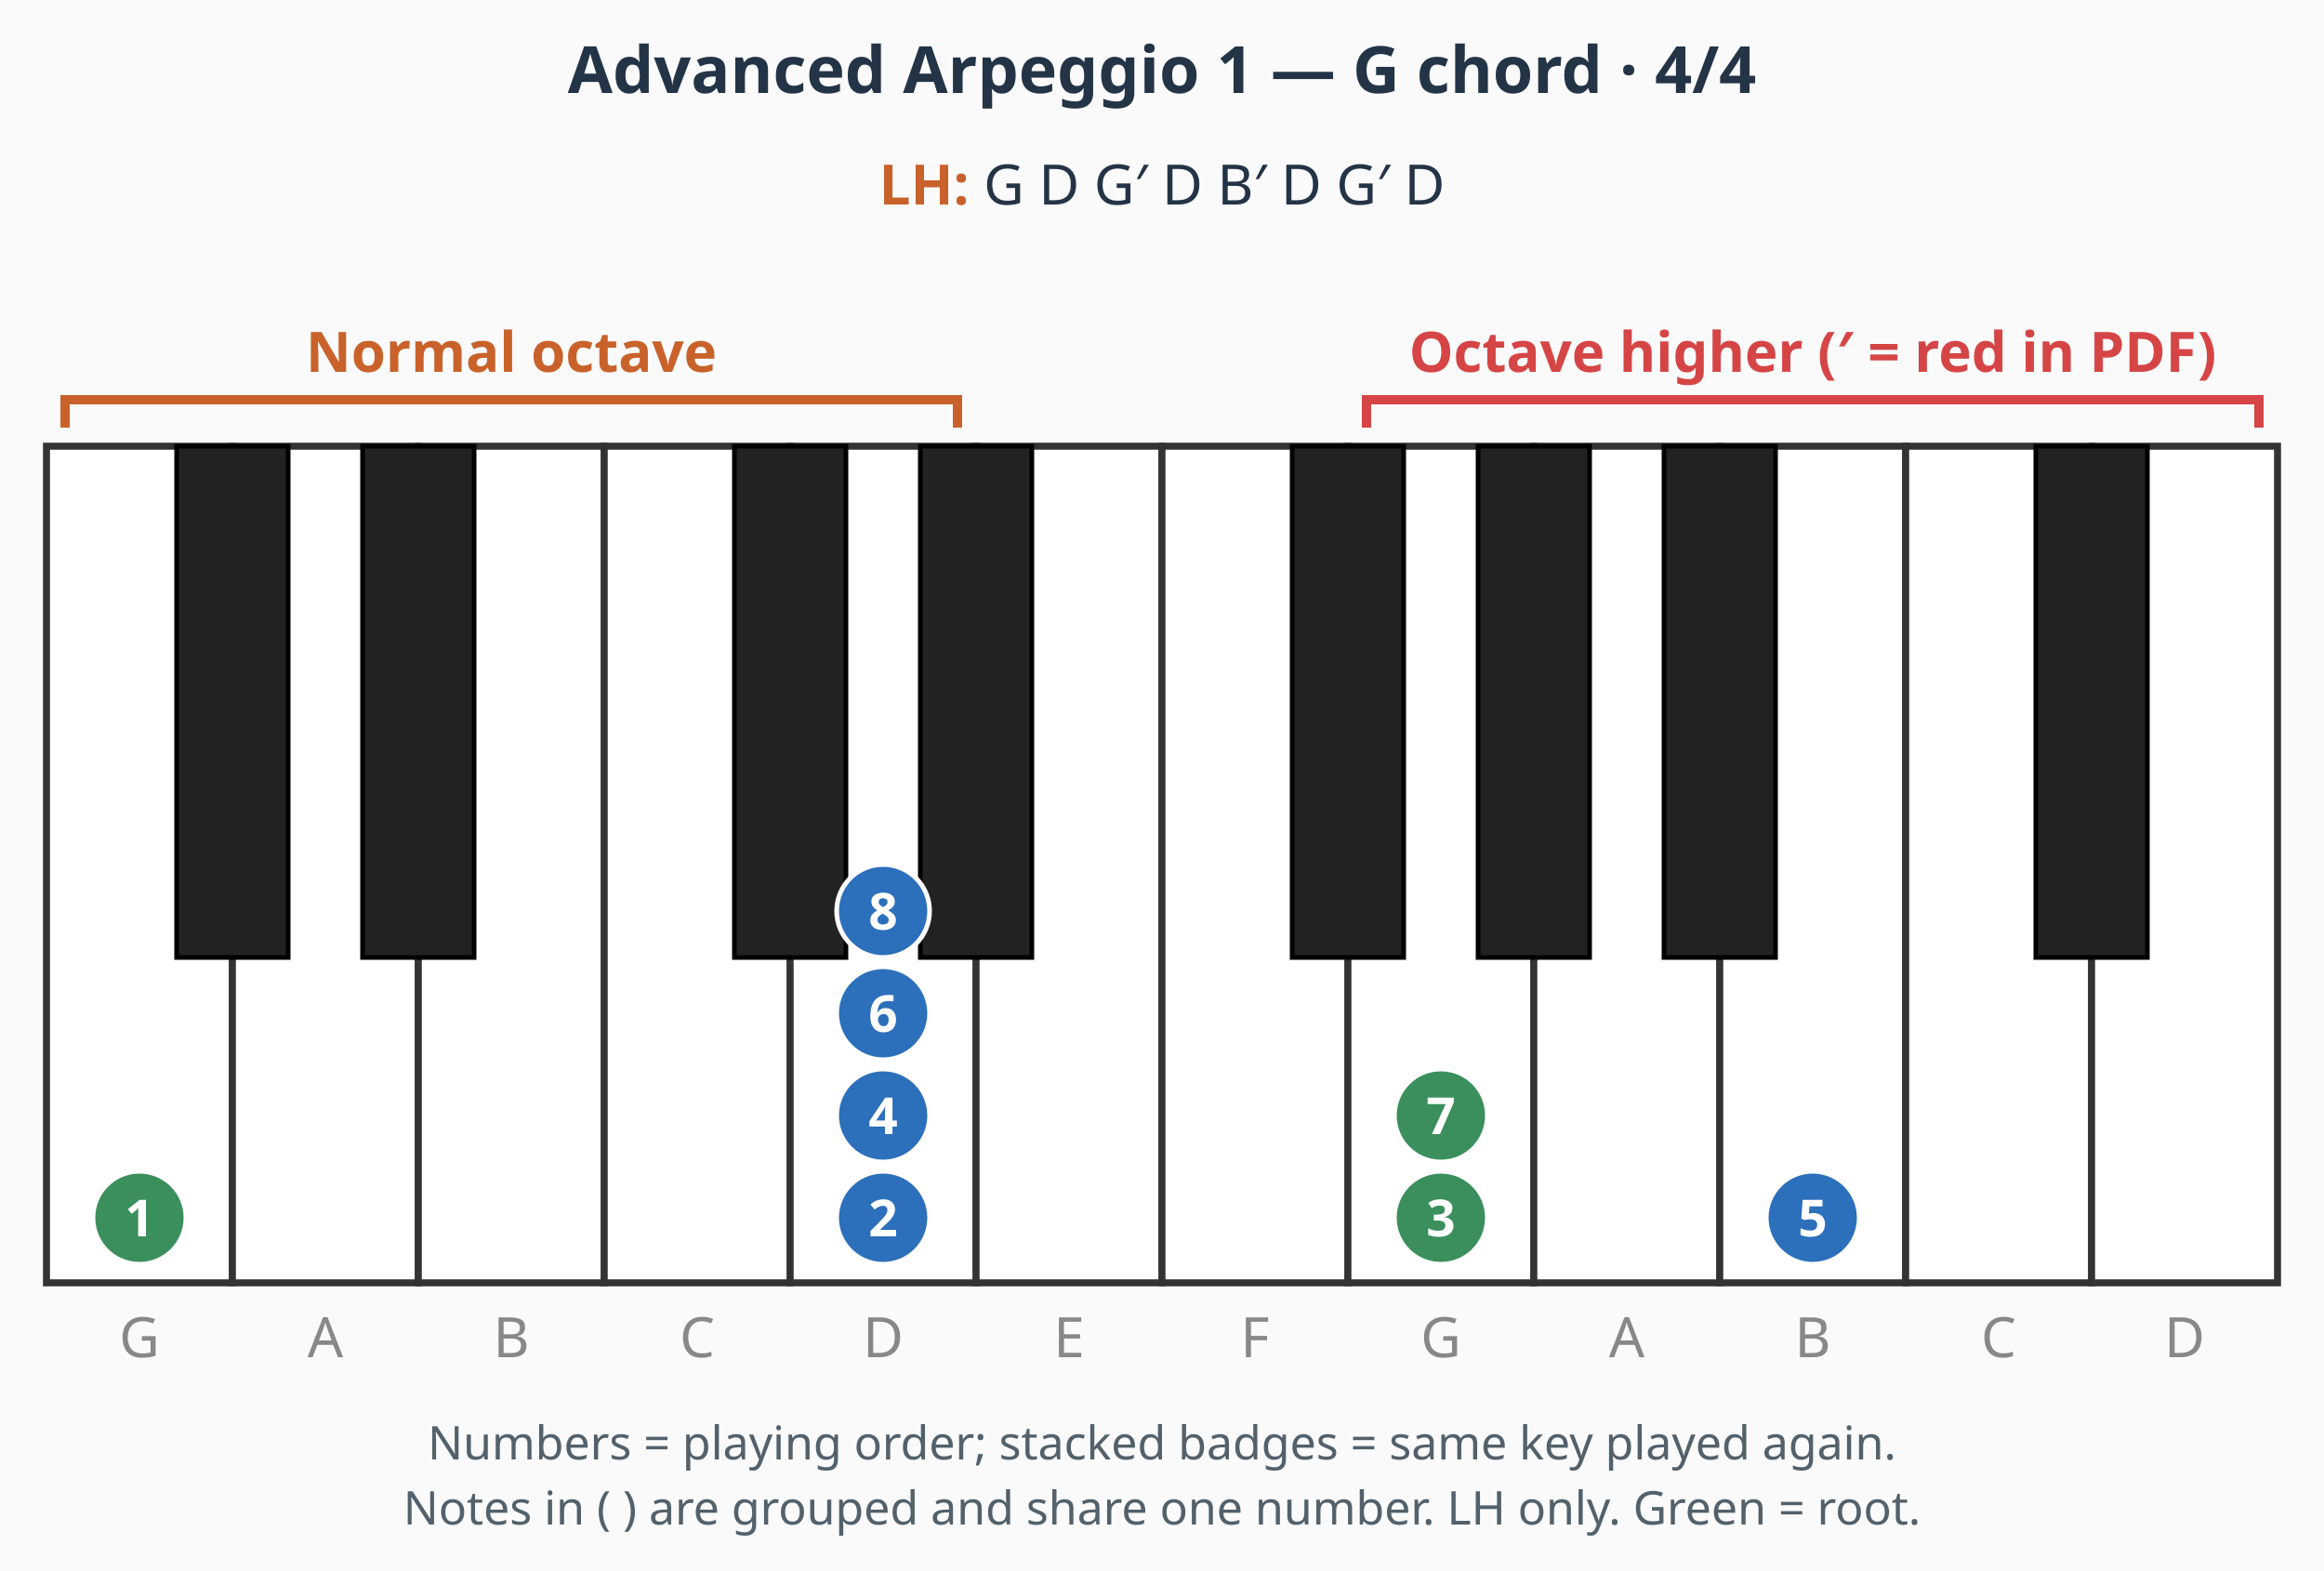
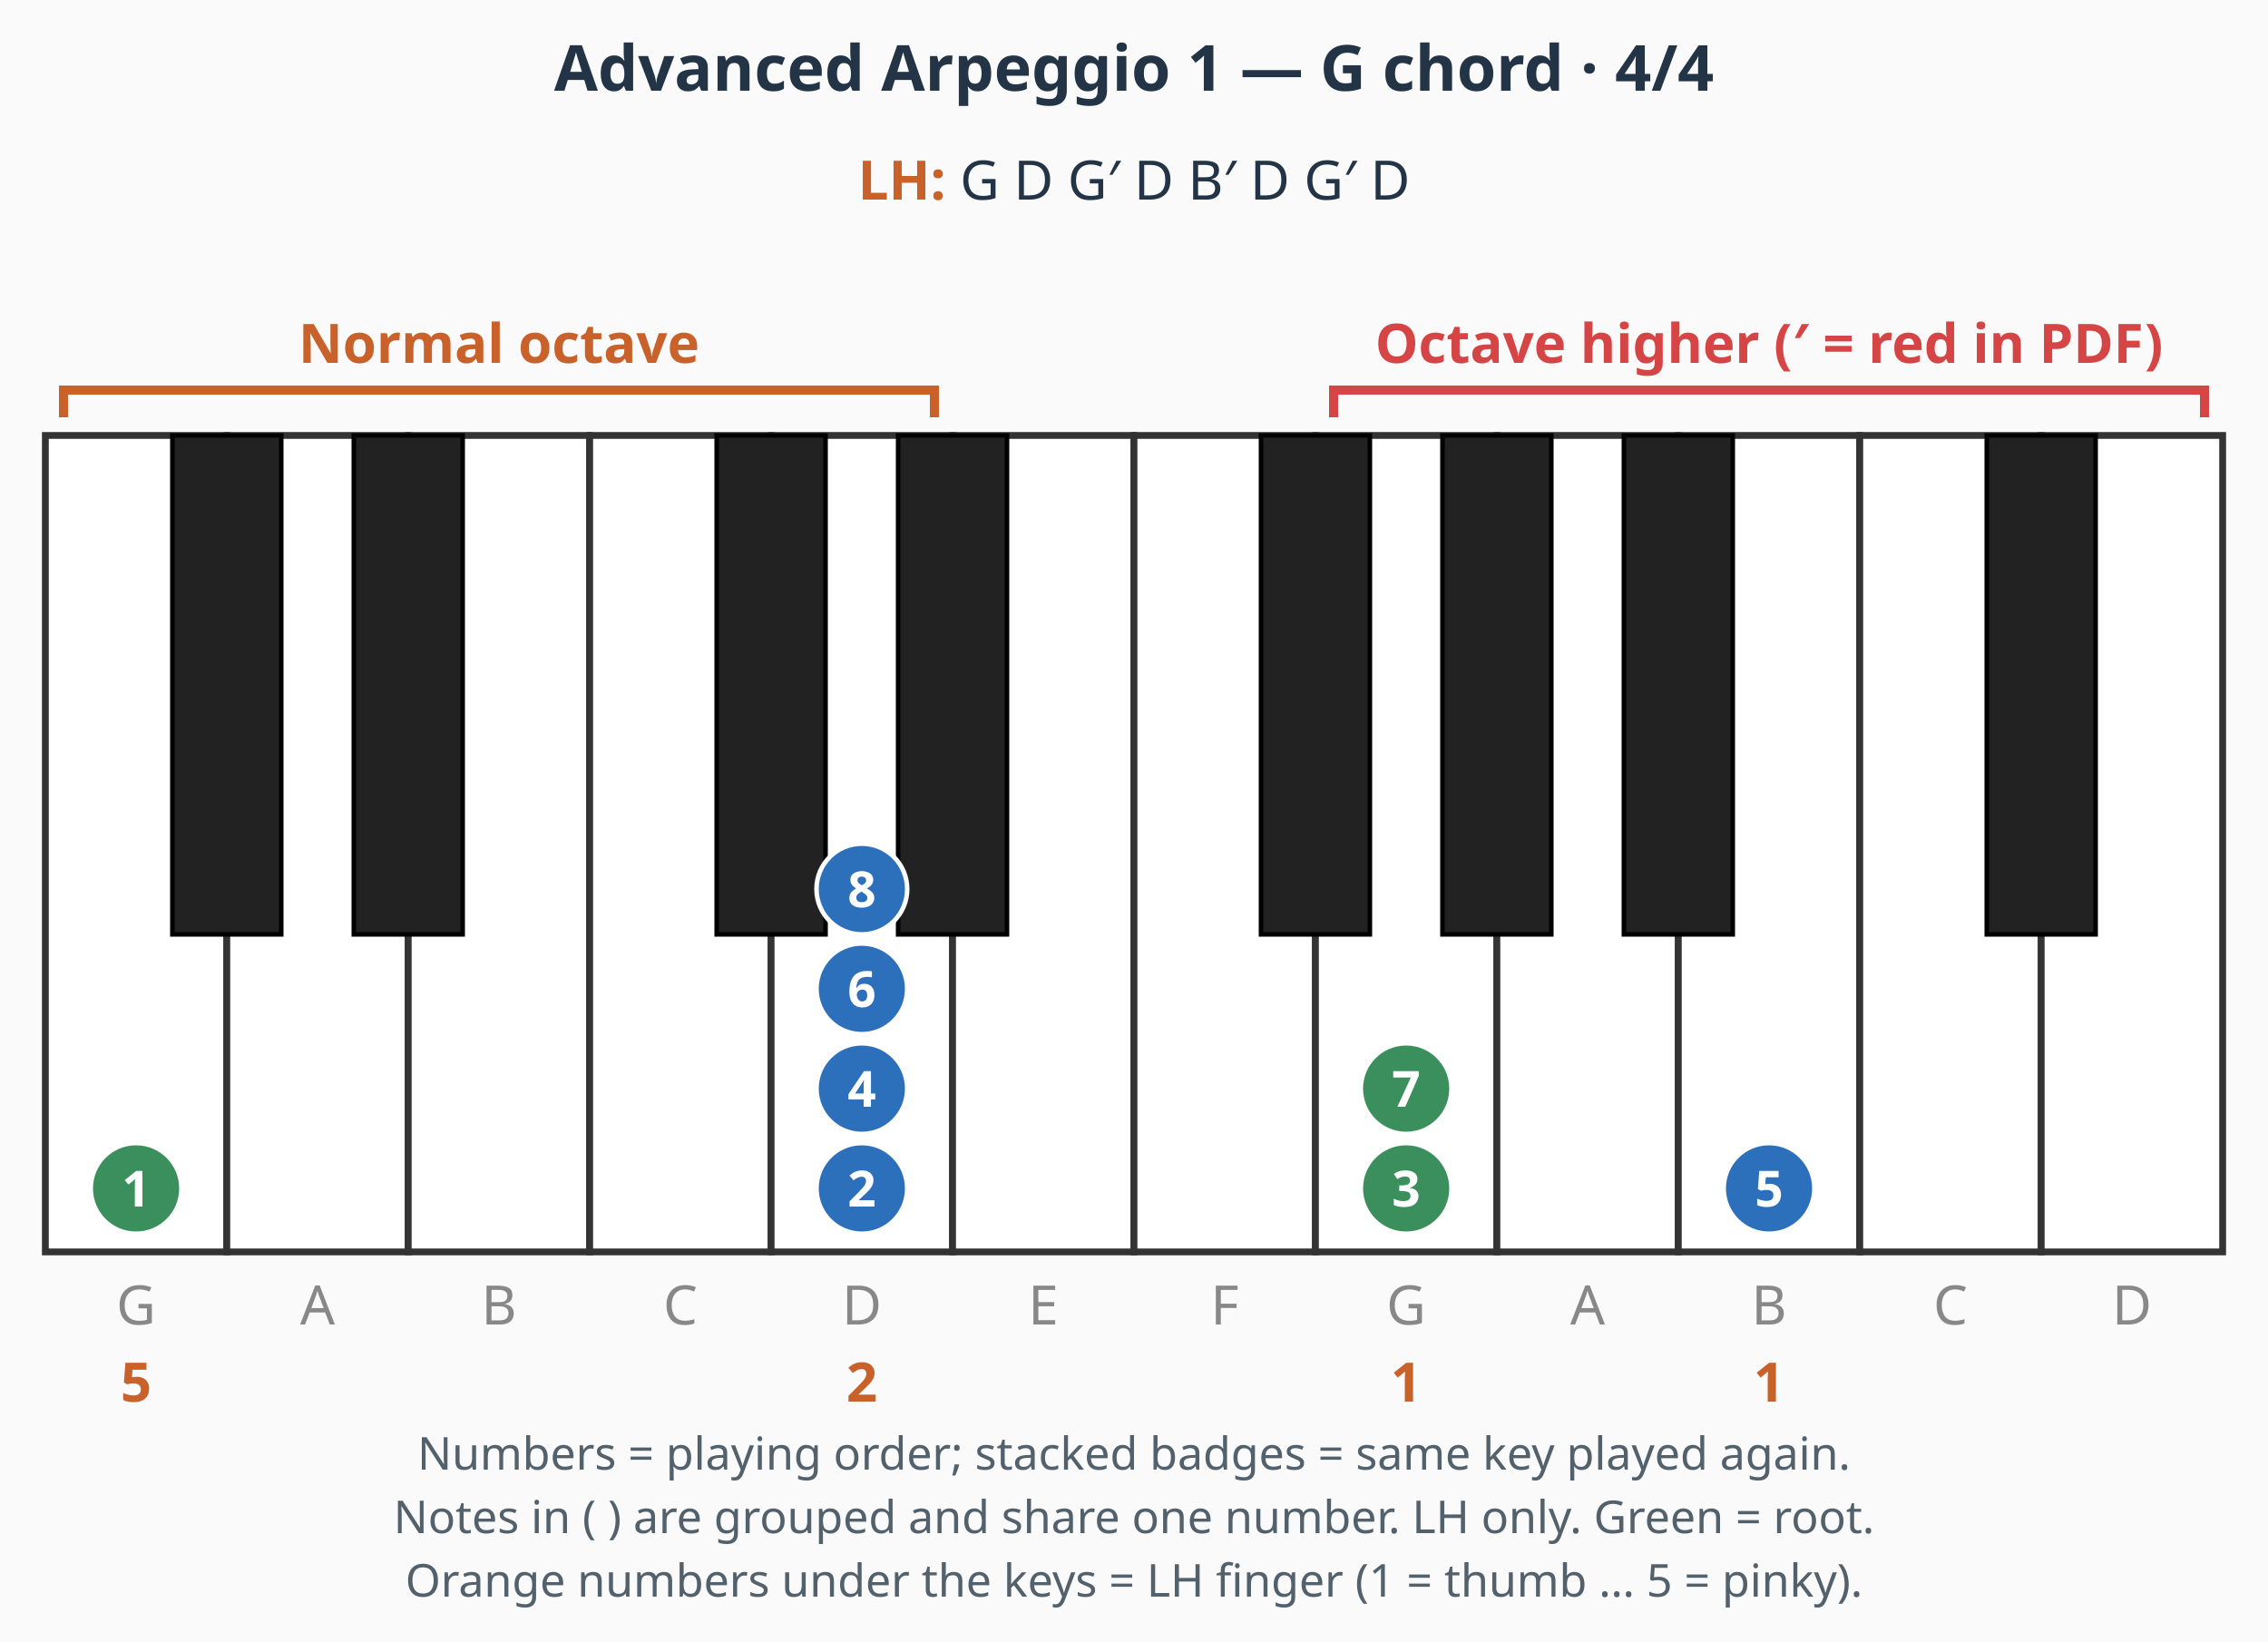
- <svg xmlns="http://www.w3.org/2000/svg" viewBox="0 0 500 338" font-family="sans-serif">
-   <rect width="500" height="338" fill="#fafafa" />
+ <svg xmlns="http://www.w3.org/2000/svg" viewBox="0 0 500 362" font-family="sans-serif">
+   <rect width="500" height="362" fill="#fafafa" />
  <text x="250" y="20" text-anchor="middle" font-size="14" font-weight="bold" fill="#243447">Advanced Arpeggio 1 — G chord · 4/4</text>
  <text x="250" y="44" text-anchor="middle" font-size="12" fill="#243447">
    <tspan fill="#c9622a" font-weight="bold">LH:</tspan> G D G′ D B′ D G′ D</text>
  <path d="M14 92 V86 H206 V92" fill="none" stroke="#c9622a" stroke-width="2" />
  <text x="110" y="80" text-anchor="middle" font-size="12" font-weight="bold" fill="#c9622a">Normal octave</text>
  <path d="M294 92 V86 H486 V92" fill="none" stroke="#d64545" stroke-width="2" />
  <text x="390" y="80" text-anchor="middle" font-size="12" font-weight="bold" fill="#d64545">Octave higher (′ = red in PDF)</text>
  <g transform="translate(0,96)">
    <g stroke="#333" stroke-width="1.5">
      <rect x="10" y="0" width="40" height="180" fill="#ffffff" />
      <rect x="50" y="0" width="40" height="180" fill="#ffffff" />
      <rect x="90" y="0" width="40" height="180" fill="#ffffff" />
      <rect x="130" y="0" width="40" height="180" fill="#ffffff" />
      <rect x="170" y="0" width="40" height="180" fill="#ffffff" />
      <rect x="210" y="0" width="40" height="180" fill="#ffffff" />
      <rect x="250" y="0" width="40" height="180" fill="#ffffff" />
      <rect x="290" y="0" width="40" height="180" fill="#ffffff" />
      <rect x="330" y="0" width="40" height="180" fill="#ffffff" />
      <rect x="370" y="0" width="40" height="180" fill="#ffffff" />
      <rect x="410" y="0" width="40" height="180" fill="#ffffff" />
      <rect x="450" y="0" width="40" height="180" fill="#ffffff" />
    </g>
    <g stroke="#000" stroke-width="1" fill="#222222">
      <rect x="38" y="0" width="24" height="110" />
      <rect x="78" y="0" width="24" height="110" />
      <rect x="158" y="0" width="24" height="110" />
      <rect x="198" y="0" width="24" height="110" />
      <rect x="278" y="0" width="24" height="110" />
      <rect x="318" y="0" width="24" height="110" />
      <rect x="358" y="0" width="24" height="110" />
      <rect x="438" y="0" width="24" height="110" />
    </g>
    <g>
      <circle cx="30" cy="166" r="10" fill="#3a8f5c" stroke="#ffffff" stroke-width="1" />
      <circle cx="190" cy="166" r="10" fill="#2c6fbb" stroke="#ffffff" stroke-width="1" />
      <circle cx="190" cy="144" r="10" fill="#2c6fbb" stroke="#ffffff" stroke-width="1" />
      <circle cx="190" cy="122" r="10" fill="#2c6fbb" stroke="#ffffff" stroke-width="1" />
      <circle cx="190" cy="100" r="10" fill="#2c6fbb" stroke="#ffffff" stroke-width="1" />
      <circle cx="310" cy="166" r="10" fill="#3a8f5c" stroke="#ffffff" stroke-width="1" />
      <circle cx="310" cy="144" r="10" fill="#3a8f5c" stroke="#ffffff" stroke-width="1" />
      <circle cx="390" cy="166" r="10" fill="#2c6fbb" stroke="#ffffff" stroke-width="1" />
    </g>
    <g fill="#ffffff" font-size="11" font-weight="bold" text-anchor="middle">
      <text x="30" y="170">1</text>
      <text x="190" y="170">2</text>
      <text x="190" y="148">4</text>
      <text x="190" y="126">6</text>
      <text x="190" y="104">8</text>
      <text x="310" y="170">3</text>
      <text x="310" y="148">7</text>
      <text x="390" y="170">5</text>
    </g>
    <g fill="#888" font-size="12" text-anchor="middle">
      <text x="30" y="196">G</text>
      <text x="70" y="196">A</text>
      <text x="110" y="196">B</text>
      <text x="150" y="196">C</text>
      <text x="190" y="196">D</text>
      <text x="230" y="196">E</text>
      <text x="270" y="196">F</text>
      <text x="310" y="196">G</text>
      <text x="350" y="196">A</text>
      <text x="390" y="196">B</text>
      <text x="430" y="196">C</text>
      <text x="470" y="196">D</text>
    </g>
+     <g font-size="12" font-weight="bold" text-anchor="middle">
+       <text x="30" y="213" fill="#c9622a">5</text>
+       <text x="190" y="213" fill="#c9622a">2</text>
+       <text x="310" y="213" fill="#c9622a">1</text>
+       <text x="390" y="213" fill="#c9622a">1</text>
+     </g>
  </g>
-   <text x="250" y="314" text-anchor="middle" font-size="10" fill="#52616b">Numbers = playing order; stacked badges = same key played again.</text>
-   <text x="250" y="328" text-anchor="middle" font-size="10" fill="#52616b">Notes in ( ) are grouped and share one number. LH only. Green = root.</text>
+   <text x="250" y="324" text-anchor="middle" font-size="10" fill="#52616b">Numbers = playing order; stacked badges = same key played again.</text>
+   <text x="250" y="338" text-anchor="middle" font-size="10" fill="#52616b">Notes in ( ) are grouped and share one number. LH only. Green = root.</text>
+   <text x="250" y="352" text-anchor="middle" font-size="10" fill="#52616b">Orange numbers under the keys = LH finger (1 = thumb … 5 = pinky).</text>
</svg>
